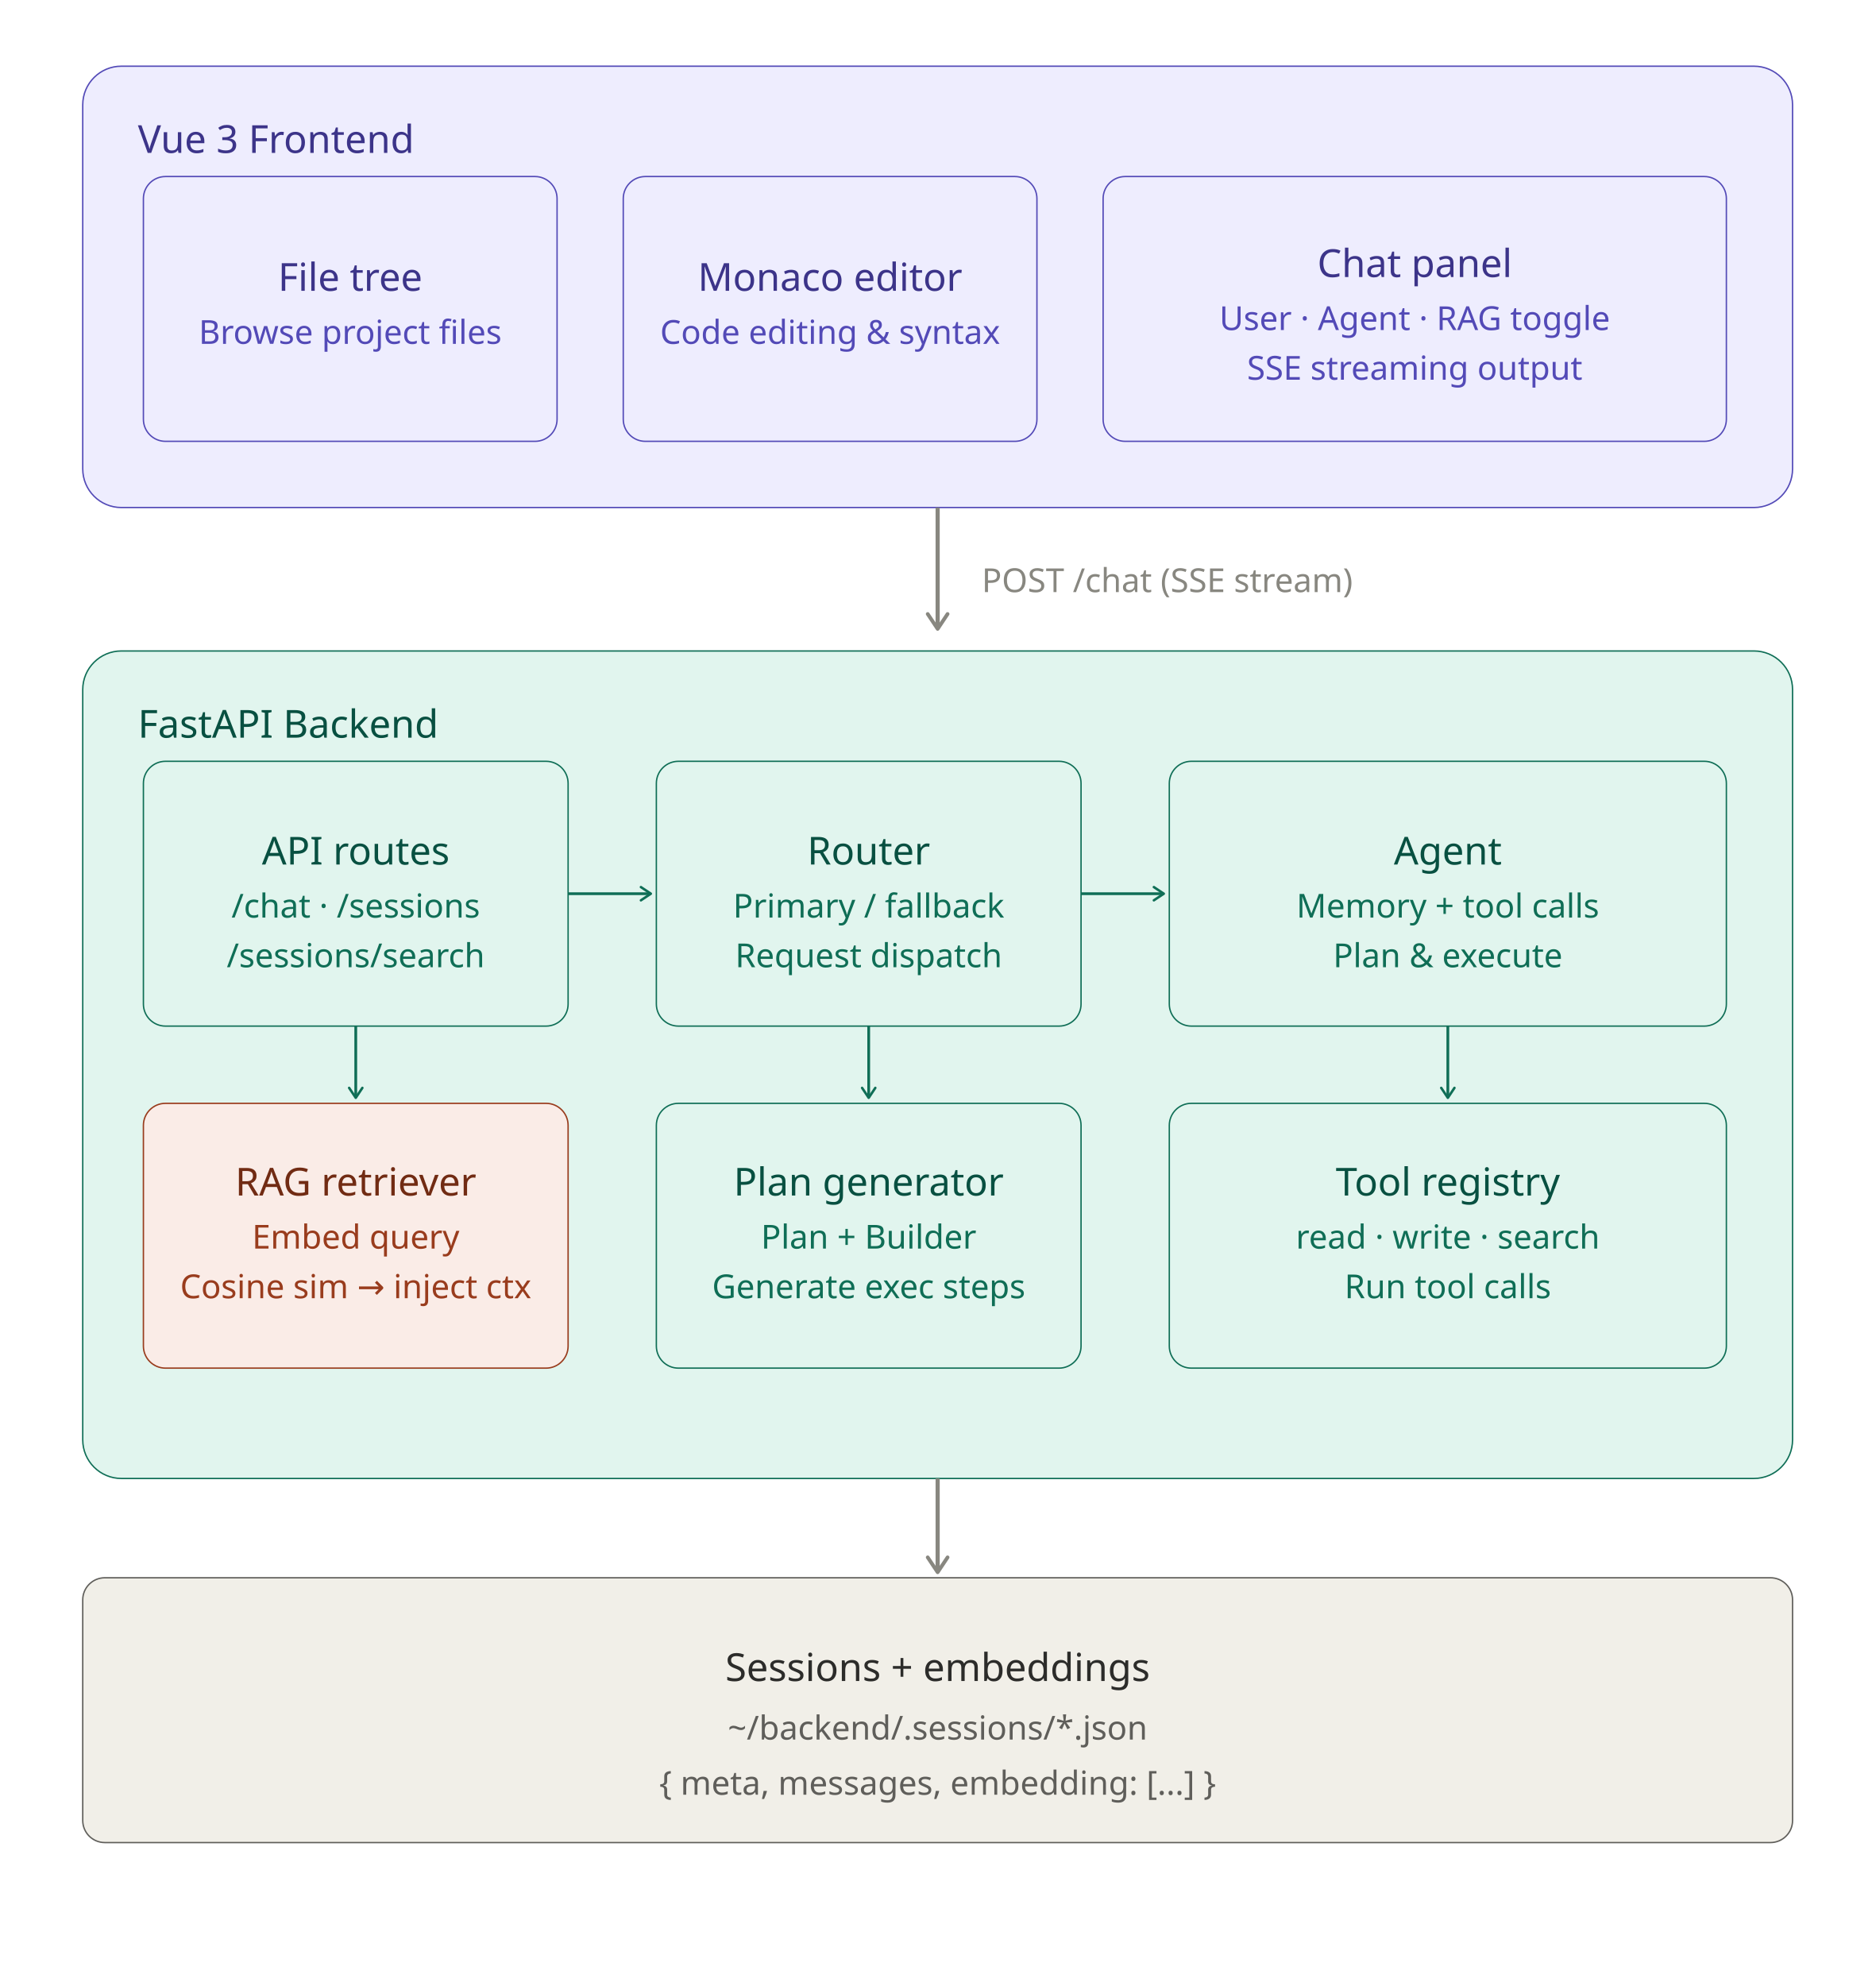
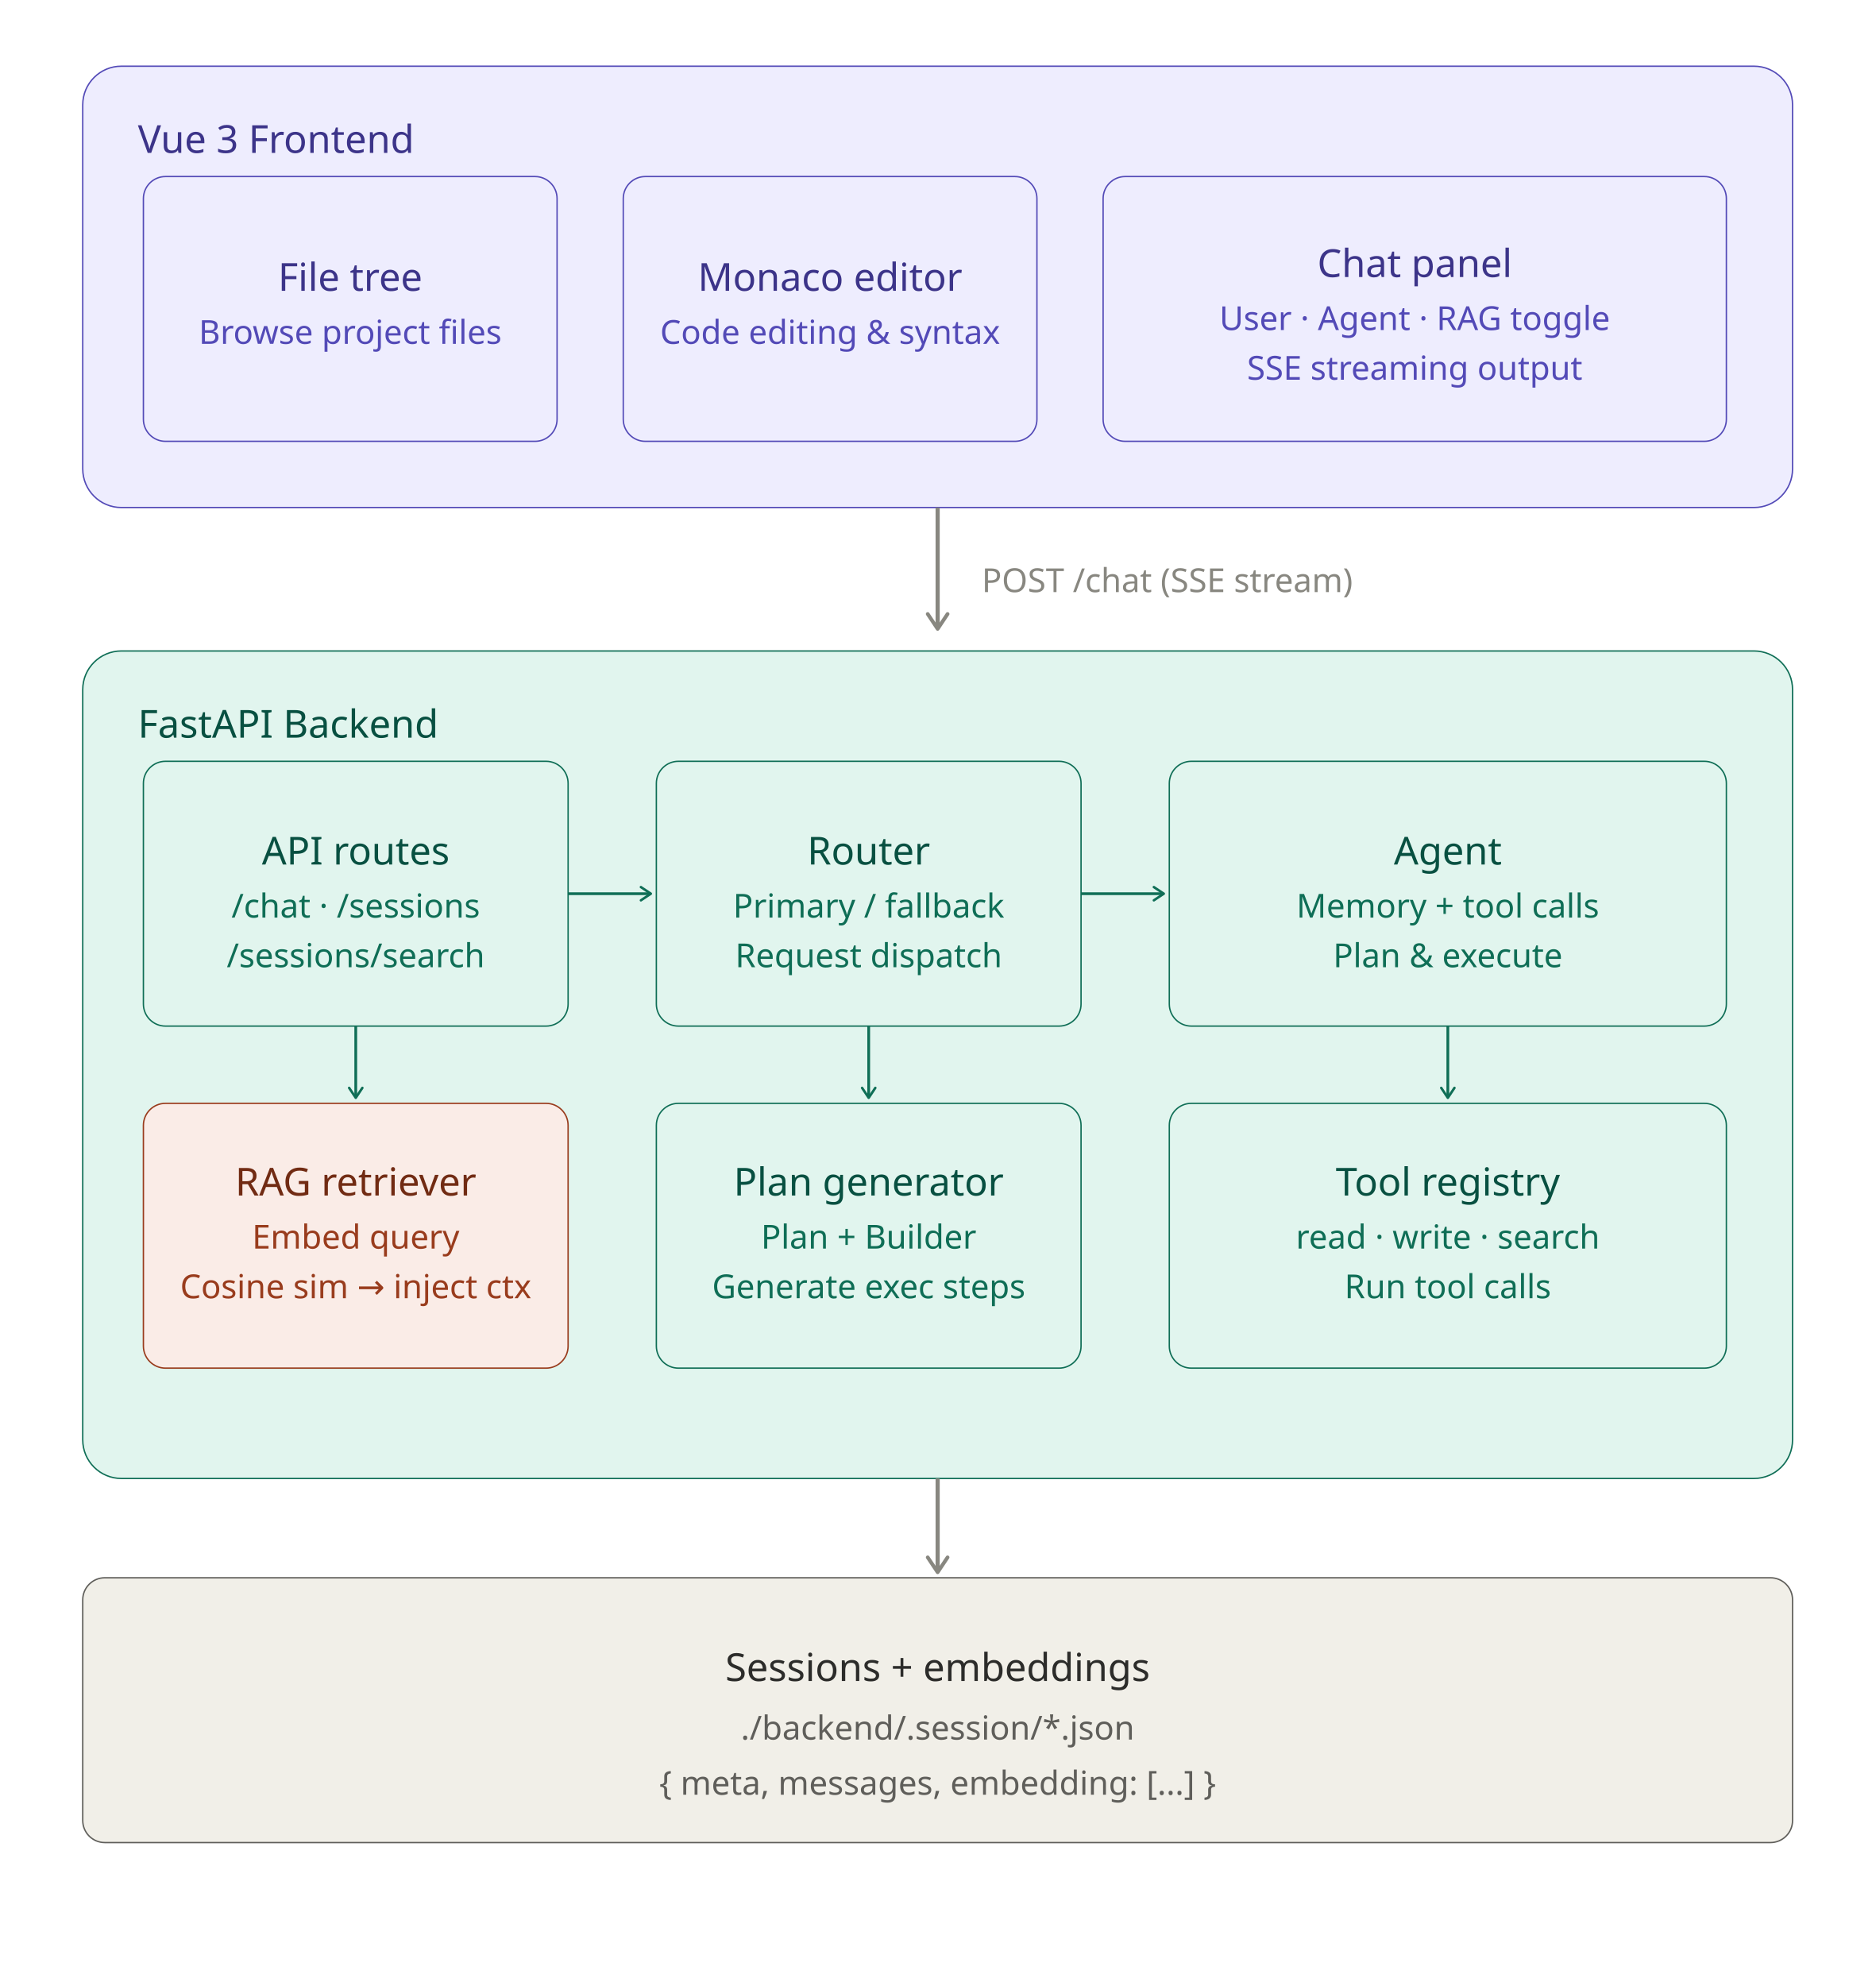
<svg xmlns="http://www.w3.org/2000/svg" width="100%" viewBox="0 0 680 720" role="img">
  <defs>
    <marker id="arrow" viewBox="0 0 10 10" refX="8" refY="5" markerWidth="6" markerHeight="6" orient="auto-start-reverse">
      <path d="M2 1L8 5L2 9" fill="none" stroke="context-stroke" stroke-width="1.5" stroke-linecap="round" stroke-linejoin="round" />
    </marker>
  </defs>
  <rect x="30" y="24" width="620" height="160" rx="14" fill="#EEEDFE" stroke="#534AB7" stroke-width="0.5" />
  <text font-family="sans-serif" font-size="14" font-weight="500" fill="#3C3489" x="50" y="50" dominant-baseline="central">Vue 3 Frontend</text>
  <rect x="52" y="64" width="150" height="96" rx="8" fill="#EEEDFE" stroke="#534AB7" stroke-width="0.5" />
  <text font-family="sans-serif" font-size="14" font-weight="500" fill="#3C3489" x="127" y="100" text-anchor="middle" dominant-baseline="central">File tree</text>
  <text font-family="sans-serif" font-size="12" fill="#534AB7" x="127" y="120" text-anchor="middle" dominant-baseline="central">Browse project files</text>
  <rect x="226" y="64" width="150" height="96" rx="8" fill="#EEEDFE" stroke="#534AB7" stroke-width="0.5" />
  <text font-family="sans-serif" font-size="14" font-weight="500" fill="#3C3489" x="301" y="100" text-anchor="middle" dominant-baseline="central">Monaco editor</text>
  <text font-family="sans-serif" font-size="12" fill="#534AB7" x="301" y="120" text-anchor="middle" dominant-baseline="central">Code editing &amp; syntax</text>
  <rect x="400" y="64" width="226" height="96" rx="8" fill="#EEEDFE" stroke="#534AB7" stroke-width="0.5" />
  <text font-family="sans-serif" font-size="14" font-weight="500" fill="#3C3489" x="513" y="95" text-anchor="middle" dominant-baseline="central">Chat panel</text>
  <text font-family="sans-serif" font-size="12" fill="#534AB7" x="513" y="115" text-anchor="middle" dominant-baseline="central">User · Agent · RAG toggle</text>
  <text font-family="sans-serif" font-size="12" fill="#534AB7" x="513" y="133" text-anchor="middle" dominant-baseline="central">SSE streaming output</text>
  <line x1="340" y1="184" x2="340" y2="228" stroke="#888780" stroke-width="1.5" marker-end="url(#arrow)" />
  <text font-family="sans-serif" font-size="12" fill="#888780" x="356" y="210" dominant-baseline="central">POST /chat (SSE stream)</text>
  <rect x="30" y="236" width="620" height="300" rx="14" fill="#E1F5EE" stroke="#0F6E56" stroke-width="0.5" />
  <text font-family="sans-serif" font-size="14" font-weight="500" fill="#085041" x="50" y="262" dominant-baseline="central">FastAPI Backend</text>
  <rect x="52" y="276" width="154" height="96" rx="8" fill="#E1F5EE" stroke="#0F6E56" stroke-width="0.5" />
  <text font-family="sans-serif" font-size="14" font-weight="500" fill="#085041" x="129" y="308" text-anchor="middle" dominant-baseline="central">API routes</text>
  <text font-family="sans-serif" font-size="12" fill="#0F6E56" x="129" y="328" text-anchor="middle" dominant-baseline="central">/chat · /sessions</text>
  <text font-family="sans-serif" font-size="12" fill="#0F6E56" x="129" y="346" text-anchor="middle" dominant-baseline="central">/sessions/search</text>
  <rect x="238" y="276" width="154" height="96" rx="8" fill="#E1F5EE" stroke="#0F6E56" stroke-width="0.5" />
  <text font-family="sans-serif" font-size="14" font-weight="500" fill="#085041" x="315" y="308" text-anchor="middle" dominant-baseline="central">Router</text>
  <text font-family="sans-serif" font-size="12" fill="#0F6E56" x="315" y="328" text-anchor="middle" dominant-baseline="central">Primary / fallback</text>
  <text font-family="sans-serif" font-size="12" fill="#0F6E56" x="315" y="346" text-anchor="middle" dominant-baseline="central">Request dispatch</text>
  <rect x="424" y="276" width="202" height="96" rx="8" fill="#E1F5EE" stroke="#0F6E56" stroke-width="0.5" />
  <text font-family="sans-serif" font-size="14" font-weight="500" fill="#085041" x="525" y="308" text-anchor="middle" dominant-baseline="central">Agent</text>
  <text font-family="sans-serif" font-size="12" fill="#0F6E56" x="525" y="328" text-anchor="middle" dominant-baseline="central">Memory + tool calls</text>
  <text font-family="sans-serif" font-size="12" fill="#0F6E56" x="525" y="346" text-anchor="middle" dominant-baseline="central">Plan &amp; execute</text>
  <line x1="206" y1="324" x2="236" y2="324" stroke="#0F6E56" stroke-width="1" marker-end="url(#arrow)" />
  <line x1="392" y1="324" x2="422" y2="324" stroke="#0F6E56" stroke-width="1" marker-end="url(#arrow)" />
  <rect x="238" y="400" width="154" height="96" rx="8" fill="#E1F5EE" stroke="#0F6E56" stroke-width="0.5" />
  <text font-family="sans-serif" font-size="14" font-weight="500" fill="#085041" x="315" y="428" text-anchor="middle" dominant-baseline="central">Plan generator</text>
  <text font-family="sans-serif" font-size="12" fill="#0F6E56" x="315" y="448" text-anchor="middle" dominant-baseline="central">Plan + Builder</text>
  <text font-family="sans-serif" font-size="12" fill="#0F6E56" x="315" y="466" text-anchor="middle" dominant-baseline="central">Generate exec steps</text>
  <rect x="424" y="400" width="202" height="96" rx="8" fill="#E1F5EE" stroke="#0F6E56" stroke-width="0.5" />
  <text font-family="sans-serif" font-size="14" font-weight="500" fill="#085041" x="525" y="428" text-anchor="middle" dominant-baseline="central">Tool registry</text>
  <text font-family="sans-serif" font-size="12" fill="#0F6E56" x="525" y="448" text-anchor="middle" dominant-baseline="central">read · write · search</text>
  <text font-family="sans-serif" font-size="12" fill="#0F6E56" x="525" y="466" text-anchor="middle" dominant-baseline="central">Run tool calls</text>
  <line x1="525" y1="372" x2="525" y2="398" stroke="#0F6E56" stroke-width="1" marker-end="url(#arrow)" />
  <line x1="315" y1="372" x2="315" y2="398" stroke="#0F6E56" stroke-width="1" marker-end="url(#arrow)" />
  <rect x="52" y="400" width="154" height="96" rx="8" fill="#FAECE7" stroke="#993C1D" stroke-width="0.5" />
  <text font-family="sans-serif" font-size="14" font-weight="500" fill="#712B13" x="129" y="428" text-anchor="middle" dominant-baseline="central">RAG retriever</text>
  <text font-family="sans-serif" font-size="12" fill="#993C1D" x="129" y="448" text-anchor="middle" dominant-baseline="central">Embed query</text>
  <text font-family="sans-serif" font-size="12" fill="#993C1D" x="129" y="466" text-anchor="middle" dominant-baseline="central">Cosine sim → inject ctx</text>
  <line x1="129" y1="372" x2="129" y2="398" stroke="#0F6E56" stroke-width="1" marker-end="url(#arrow)" />
  <line x1="340" y1="536" x2="340" y2="570" stroke="#888780" stroke-width="1.5" marker-end="url(#arrow)" />
  <rect x="30" y="572" width="620" height="96" rx="8" fill="#F1EFE8" stroke="#5F5E5A" stroke-width="0.5" />
  <text font-family="sans-serif" font-size="14" font-weight="500" fill="#2C2C2A" x="340" y="604" text-anchor="middle" dominant-baseline="central">Sessions + embeddings</text>
-   <text font-family="sans-serif" font-size="12" fill="#5F5E5A" x="340" y="626" text-anchor="middle" dominant-baseline="central">~/backend/.sessions/*.json</text>
+   <text font-family="sans-serif" font-size="12" fill="#5F5E5A" x="340" y="626" text-anchor="middle" dominant-baseline="central">./backend/.session/*.json</text>
  <text font-family="sans-serif" font-size="12" fill="#5F5E5A" x="340" y="646" text-anchor="middle" dominant-baseline="central">{ meta, messages, embedding: [...] }</text>
</svg>
